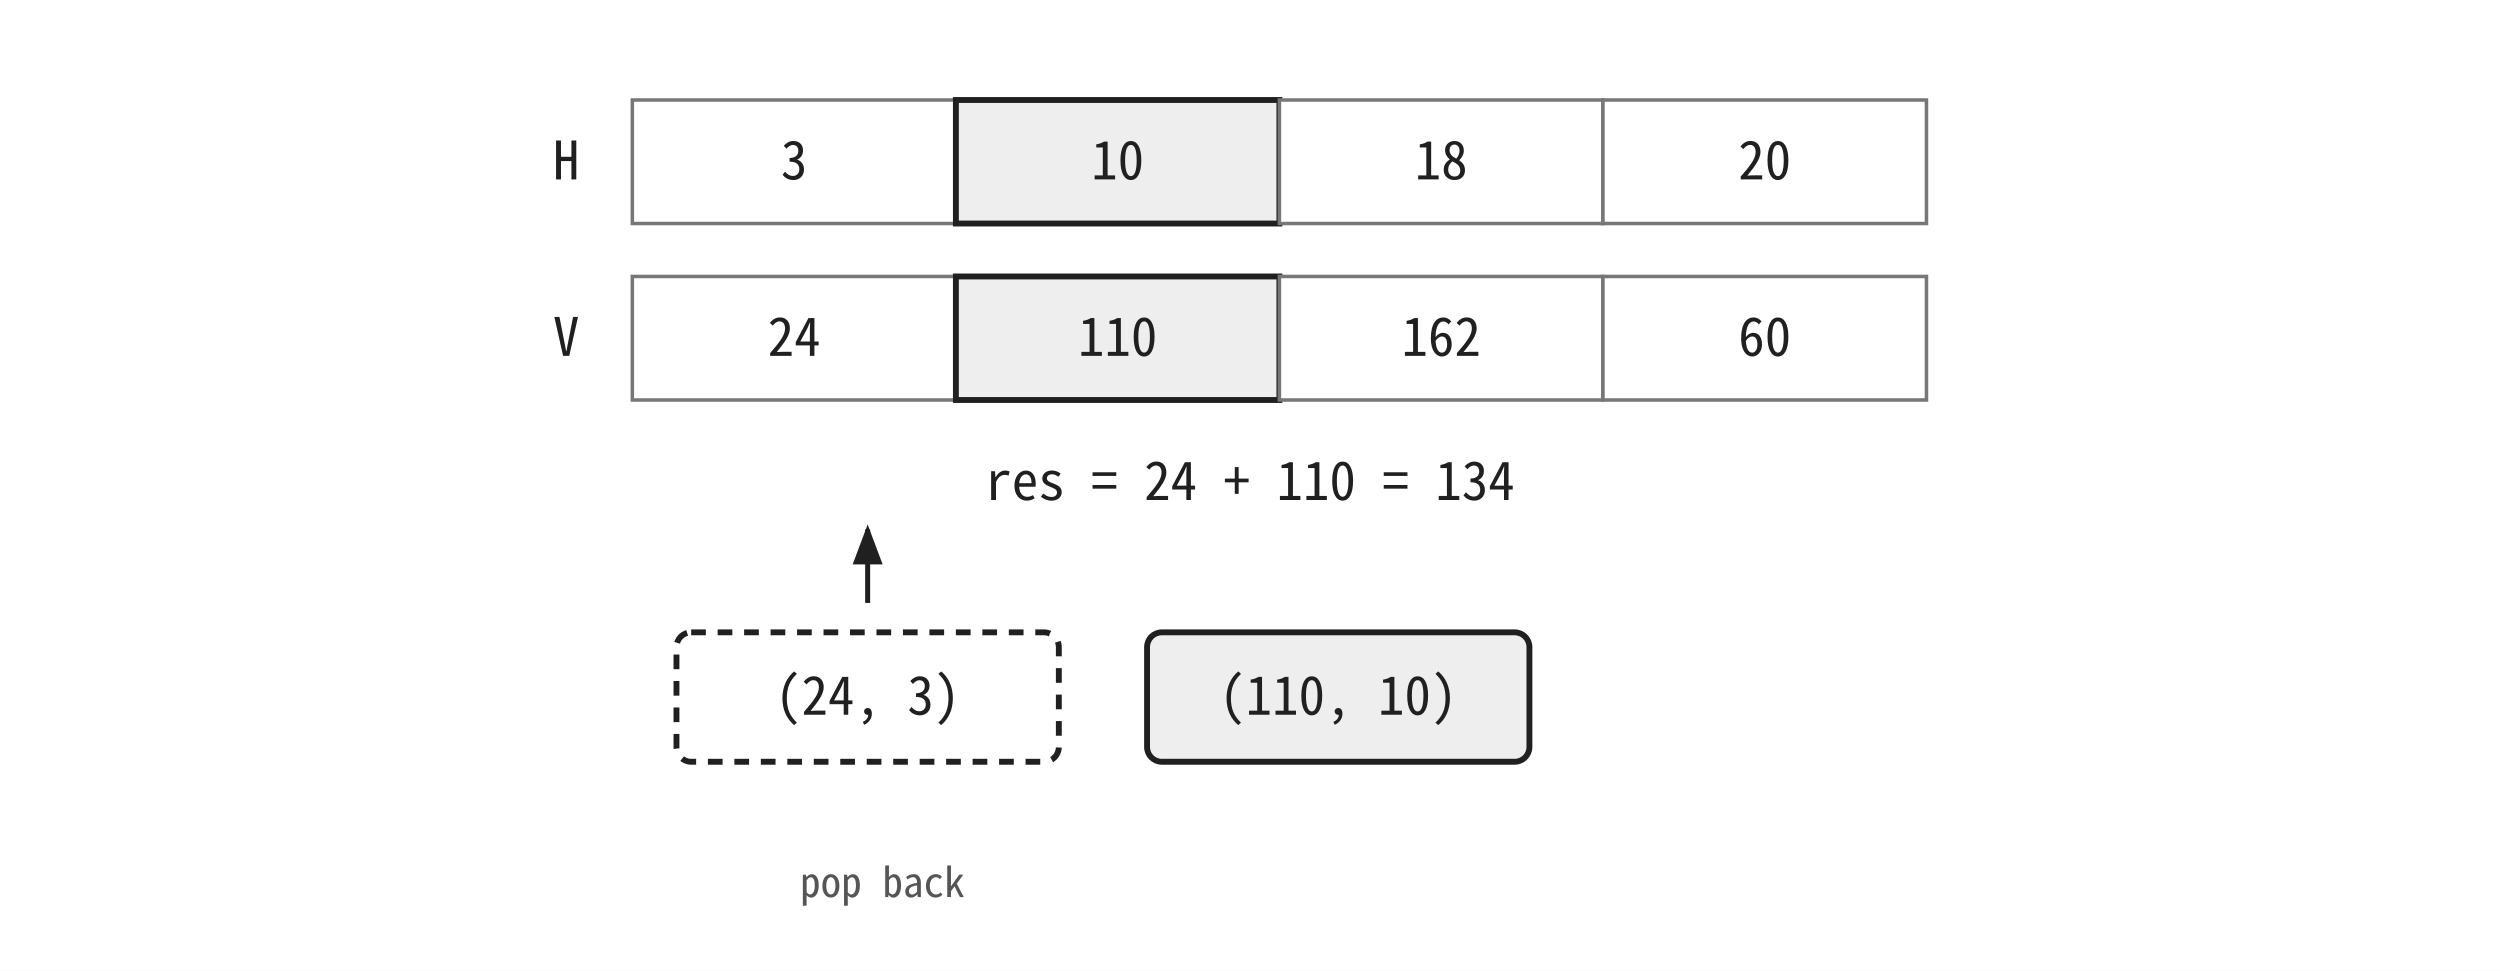
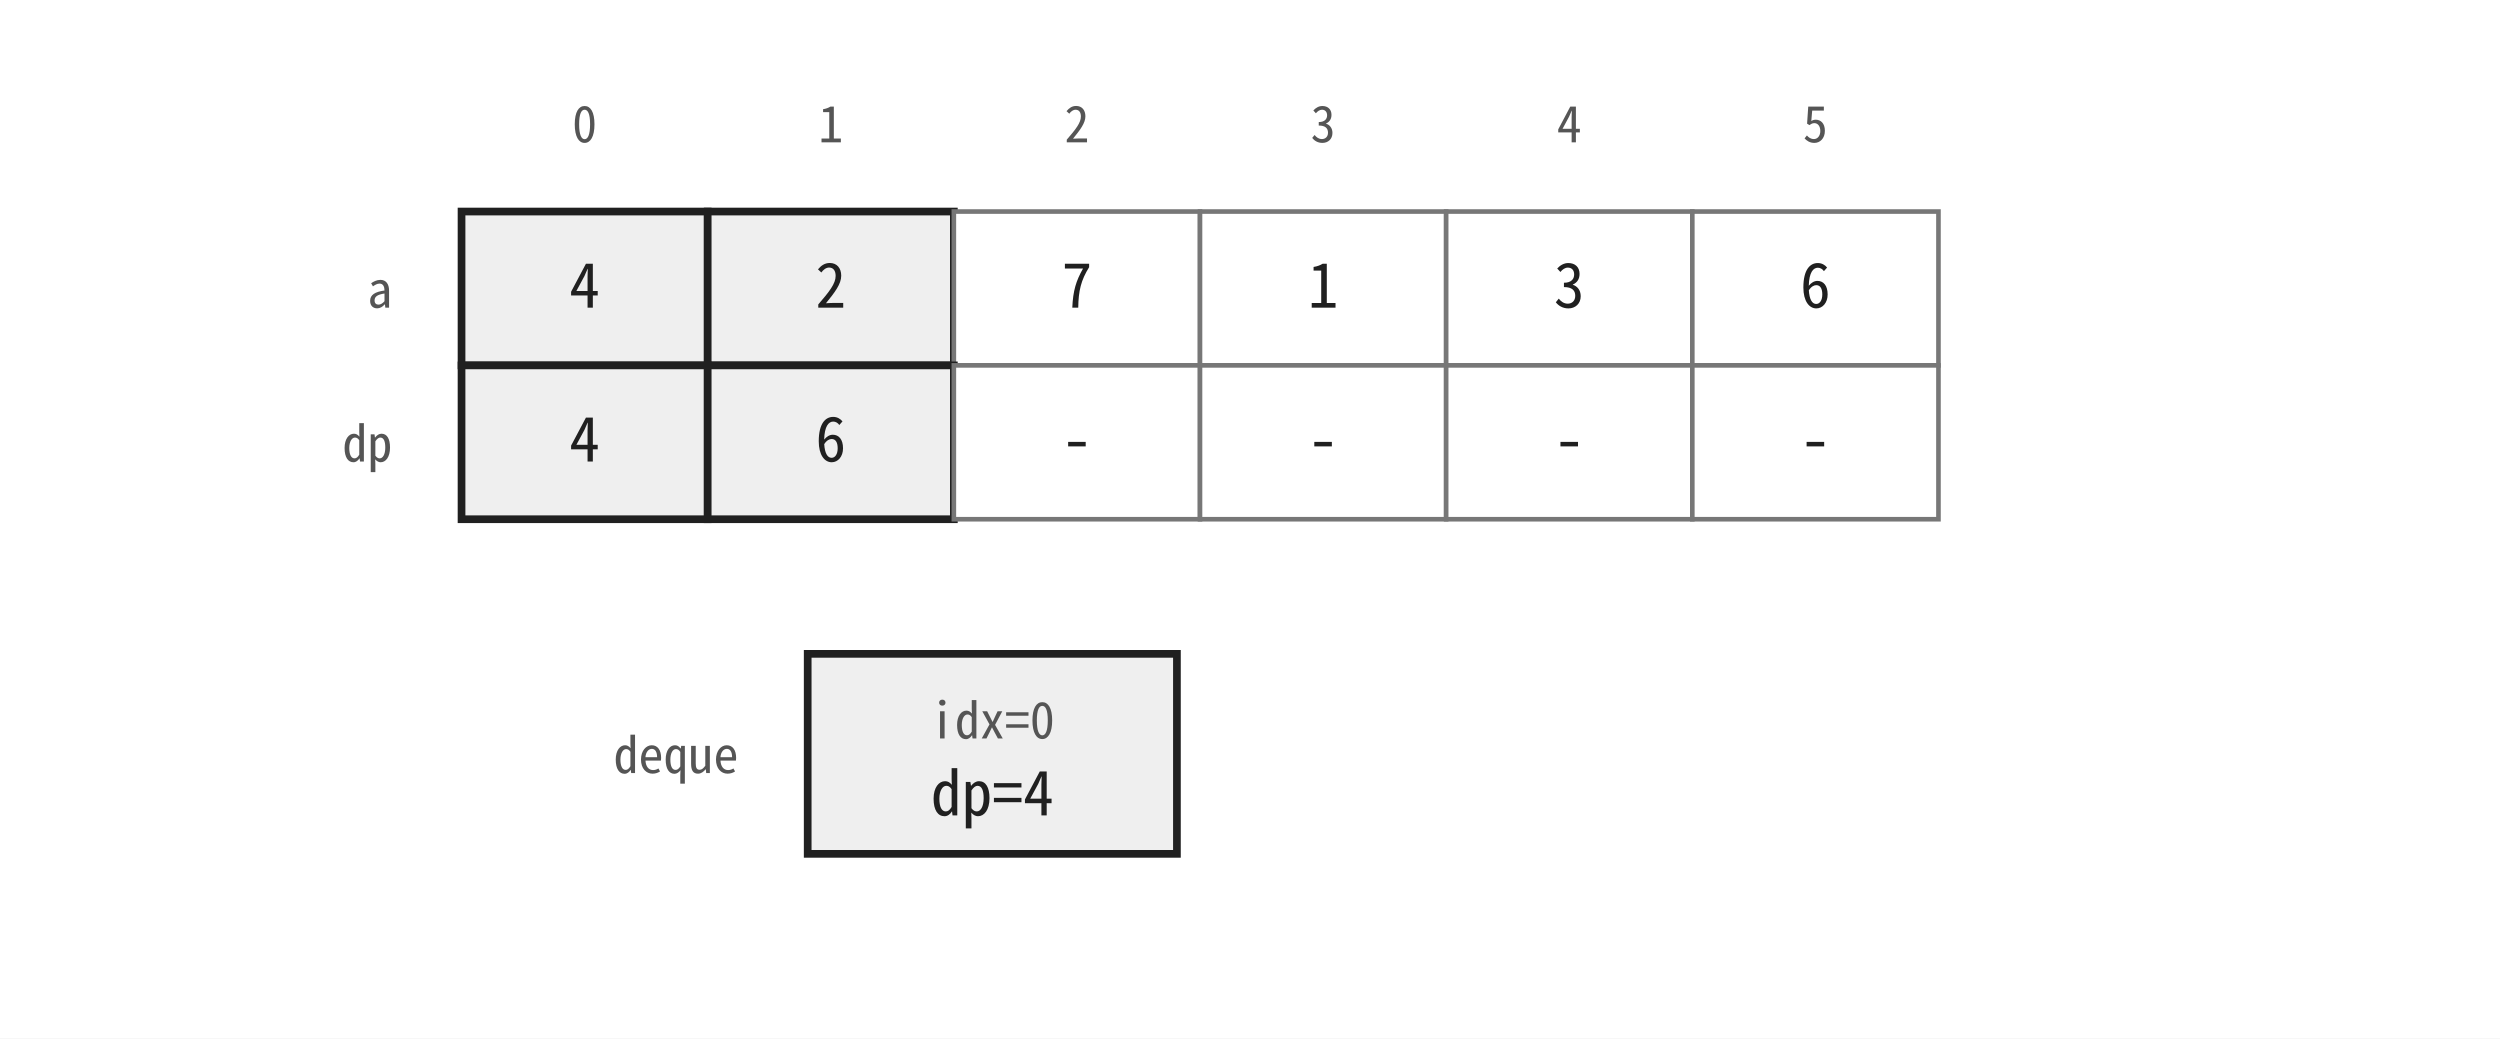
- <svg xmlns="http://www.w3.org/2000/svg" width="850" height="330" viewBox="0 0 850 330">
+ <svg xmlns="http://www.w3.org/2000/svg" width="650" height="270" viewBox="0 0 650 270">
  <rect width="100%" height="100%" fill="white" />
  <style>
text{font-family:"JetBrains Mono","Consolas","Noto Sans Mono CJK KR",monospace;fill:#202020}
- .label{font-size:18px}.small{font-size:14px;fill:#555}.tiny{font-size:13px;fill:#555}
- .cell{fill:white;stroke:#777;stroke-width:1.2}.cellHi{fill:#eee;stroke:#202020;stroke-width:2}.cellPop{fill:#f7f7f7;stroke:#202020;stroke-width:2;stroke-dasharray:5 4}
- .box{fill:white;stroke:#777;stroke-width:1.2;rx:5}.boxHi{fill:#eee;stroke:#202020;stroke-width:2;rx:5}.boxPop{fill:white;stroke:#202020;stroke-width:2;stroke-dasharray:5 4;rx:5}
- .arrow{fill:none;stroke:#202020;stroke-width:1.7;marker-end:url(#arrow)}
- .line{fill:none;stroke:#777;stroke-width:1.5}
+ .label{font-size:16px}.small{font-size:13px;fill:#555}
+ .cell{fill:white;stroke:#777;stroke-width:1.2}
+ .cellHi{fill:#efefef;stroke:#202020;stroke-width:2}
+ .cellBad{fill:white;stroke:#bcbcbc;stroke-width:1.2;stroke-dasharray:4 4}
</style>
-   <defs>
-     <marker id="arrow" markerWidth="9" markerHeight="9" refX="7" refY="3" orient="auto">
-       <path d="M0,0 L0,6 L8,3 z" fill="#202020" />
-     </marker>
-   </defs>
-   <text x="197" y="61" text-anchor="end" class="label">H</text>
-   <rect x="215" y="34" width="110" height="42" class="cell" />
-   <text x="270.0" y="61" text-anchor="middle" class="label">3</text>
-   <rect x="325" y="34" width="110" height="42" class="cellHi" />
-   <text x="380.0" y="61" text-anchor="middle" class="label">10</text>
-   <rect x="435" y="34" width="110" height="42" class="cell" />
-   <text x="490.0" y="61" text-anchor="middle" class="label">18</text>
-   <rect x="545" y="34" width="110" height="42" class="cell" />
-   <text x="600.0" y="61" text-anchor="middle" class="label">20</text>
-   <text x="197" y="121" text-anchor="end" class="label">V</text>
-   <rect x="215" y="94" width="110" height="42" class="cell" />
-   <text x="270.0" y="121" text-anchor="middle" class="label">24</text>
-   <rect x="325" y="94" width="110" height="42" class="cellHi" />
-   <text x="380.0" y="121" text-anchor="middle" class="label">110</text>
-   <rect x="435" y="94" width="110" height="42" class="cell" />
-   <text x="490.0" y="121" text-anchor="middle" class="label">162</text>
-   <rect x="545" y="94" width="110" height="42" class="cell" />
-   <text x="600.0" y="121" text-anchor="middle" class="label">60</text>
-   <text x="425.0" y="170" text-anchor="middle" class="label">res = 24 + 110 = 134</text>
-   <rect x="230" y="215" width="130" height="44" class="boxPop" />
-   <text x="295" y="243" text-anchor="middle" class="label">(24, 3)</text>
-   <rect x="390" y="215" width="130" height="44" class="boxHi" />
-   <text x="455" y="243" text-anchor="middle" class="label">(110, 10)</text>
-   <path d="M 295 205 L 295 180" class="arrow" />
-   <text x="300" y="305" text-anchor="middle" class="small">pop back</text>
+   <text x="152.0" y="37" text-anchor="middle" class="small">0</text>
+   <rect x="120" y="55" width="64" height="40" class="cellHi" />
+   <text x="152.0" y="80" text-anchor="middle" class="label">4</text>
+   <text x="216.0" y="37" text-anchor="middle" class="small">1</text>
+   <rect x="184" y="55" width="64" height="40" class="cellHi" />
+   <text x="216.0" y="80" text-anchor="middle" class="label">2</text>
+   <text x="280.0" y="37" text-anchor="middle" class="small">2</text>
+   <rect x="248" y="55" width="64" height="40" class="cell" />
+   <text x="280.0" y="80" text-anchor="middle" class="label">7</text>
+   <text x="344.0" y="37" text-anchor="middle" class="small">3</text>
+   <rect x="312" y="55" width="64" height="40" class="cell" />
+   <text x="344.0" y="80" text-anchor="middle" class="label">1</text>
+   <text x="408.0" y="37" text-anchor="middle" class="small">4</text>
+   <rect x="376" y="55" width="64" height="40" class="cell" />
+   <text x="408.0" y="80" text-anchor="middle" class="label">3</text>
+   <text x="472.0" y="37" text-anchor="middle" class="small">5</text>
+   <rect x="440" y="55" width="64" height="40" class="cell" />
+   <text x="472.0" y="80" text-anchor="middle" class="label">6</text>
+   <text x="102" y="80" text-anchor="end" class="small">a</text>
+   <rect x="120" y="95" width="64" height="40" class="cellHi" />
+   <text x="152.0" y="120" text-anchor="middle" class="label">4</text>
+   <rect x="184" y="95" width="64" height="40" class="cellHi" />
+   <text x="216.0" y="120" text-anchor="middle" class="label">6</text>
+   <rect x="248" y="95" width="64" height="40" class="cell" />
+   <text x="280.0" y="120" text-anchor="middle" class="label">-</text>
+   <rect x="312" y="95" width="64" height="40" class="cell" />
+   <text x="344.0" y="120" text-anchor="middle" class="label">-</text>
+   <rect x="376" y="95" width="64" height="40" class="cell" />
+   <text x="408.0" y="120" text-anchor="middle" class="label">-</text>
+   <rect x="440" y="95" width="64" height="40" class="cell" />
+   <text x="472.0" y="120" text-anchor="middle" class="label">-</text>
+   <text x="102" y="120" text-anchor="end" class="small">dp</text>
+   <text x="192" y="201" text-anchor="end" class="small">deque</text>
+   <rect x="210" y="170" width="96" height="52" class="cellHi" />
+   <text x="258.0" y="192" text-anchor="middle" class="small">idx=0</text>
+   <text x="258.0" y="212" text-anchor="middle" class="label">dp=4</text>
</svg>
